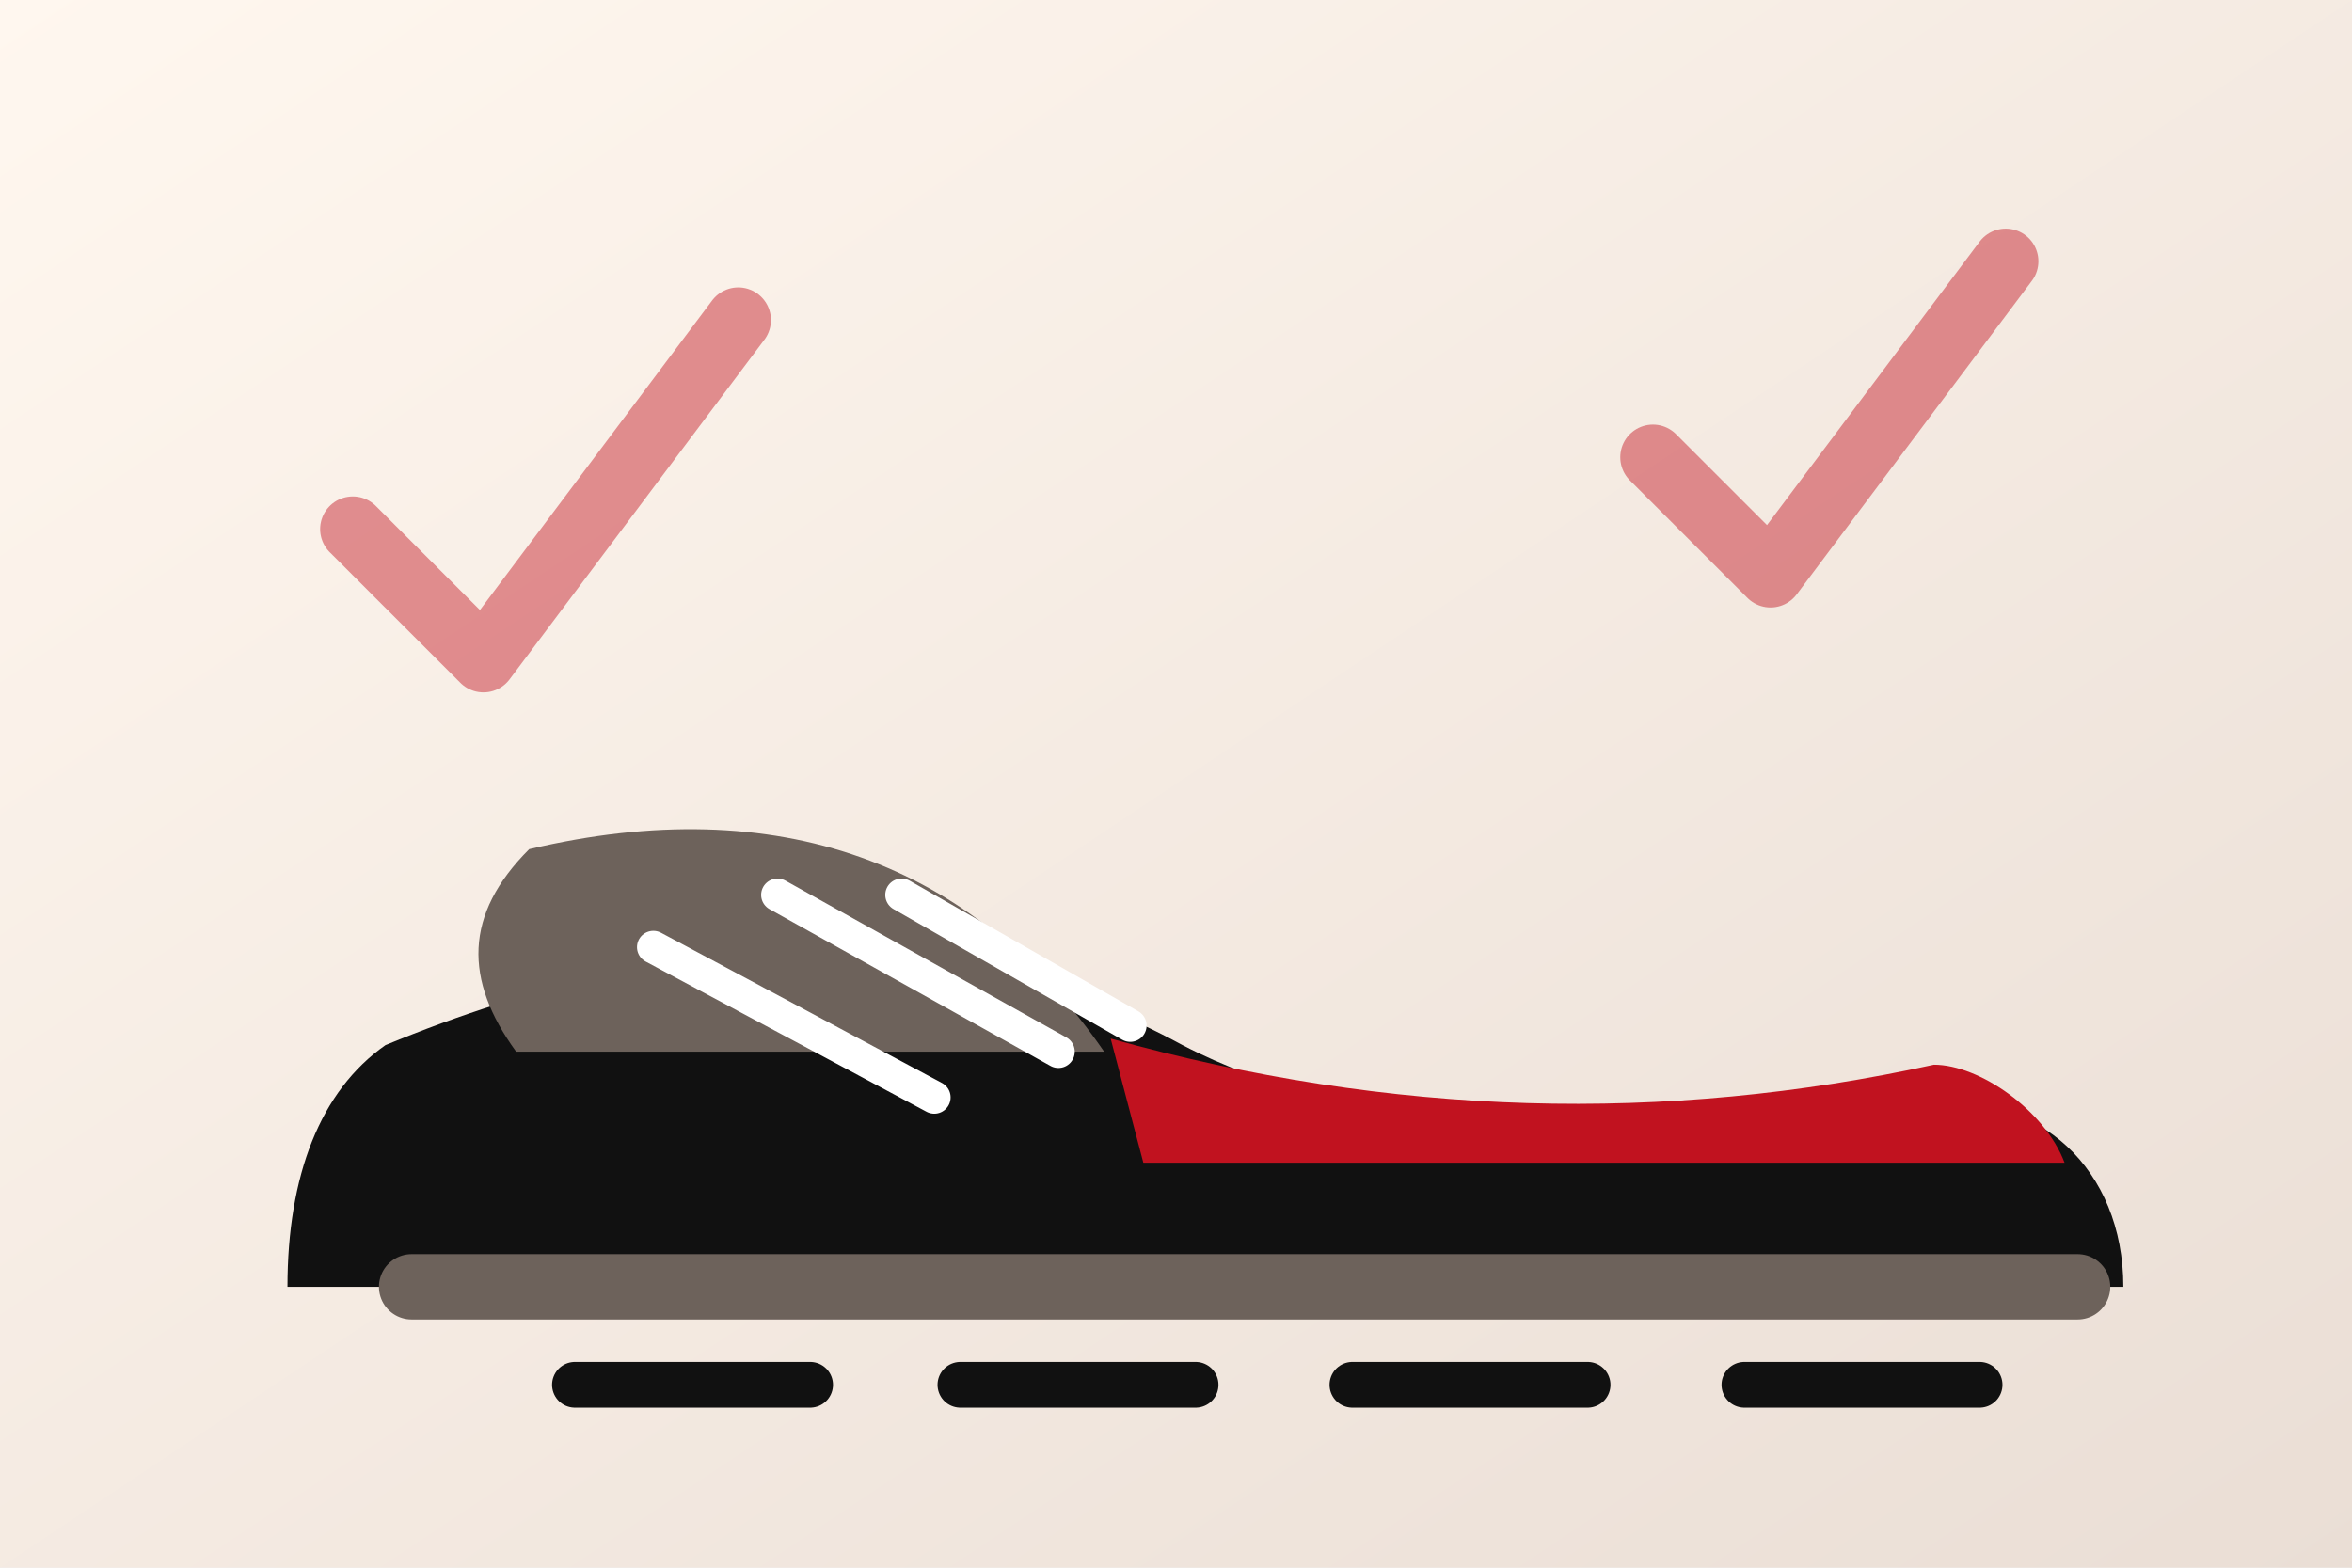
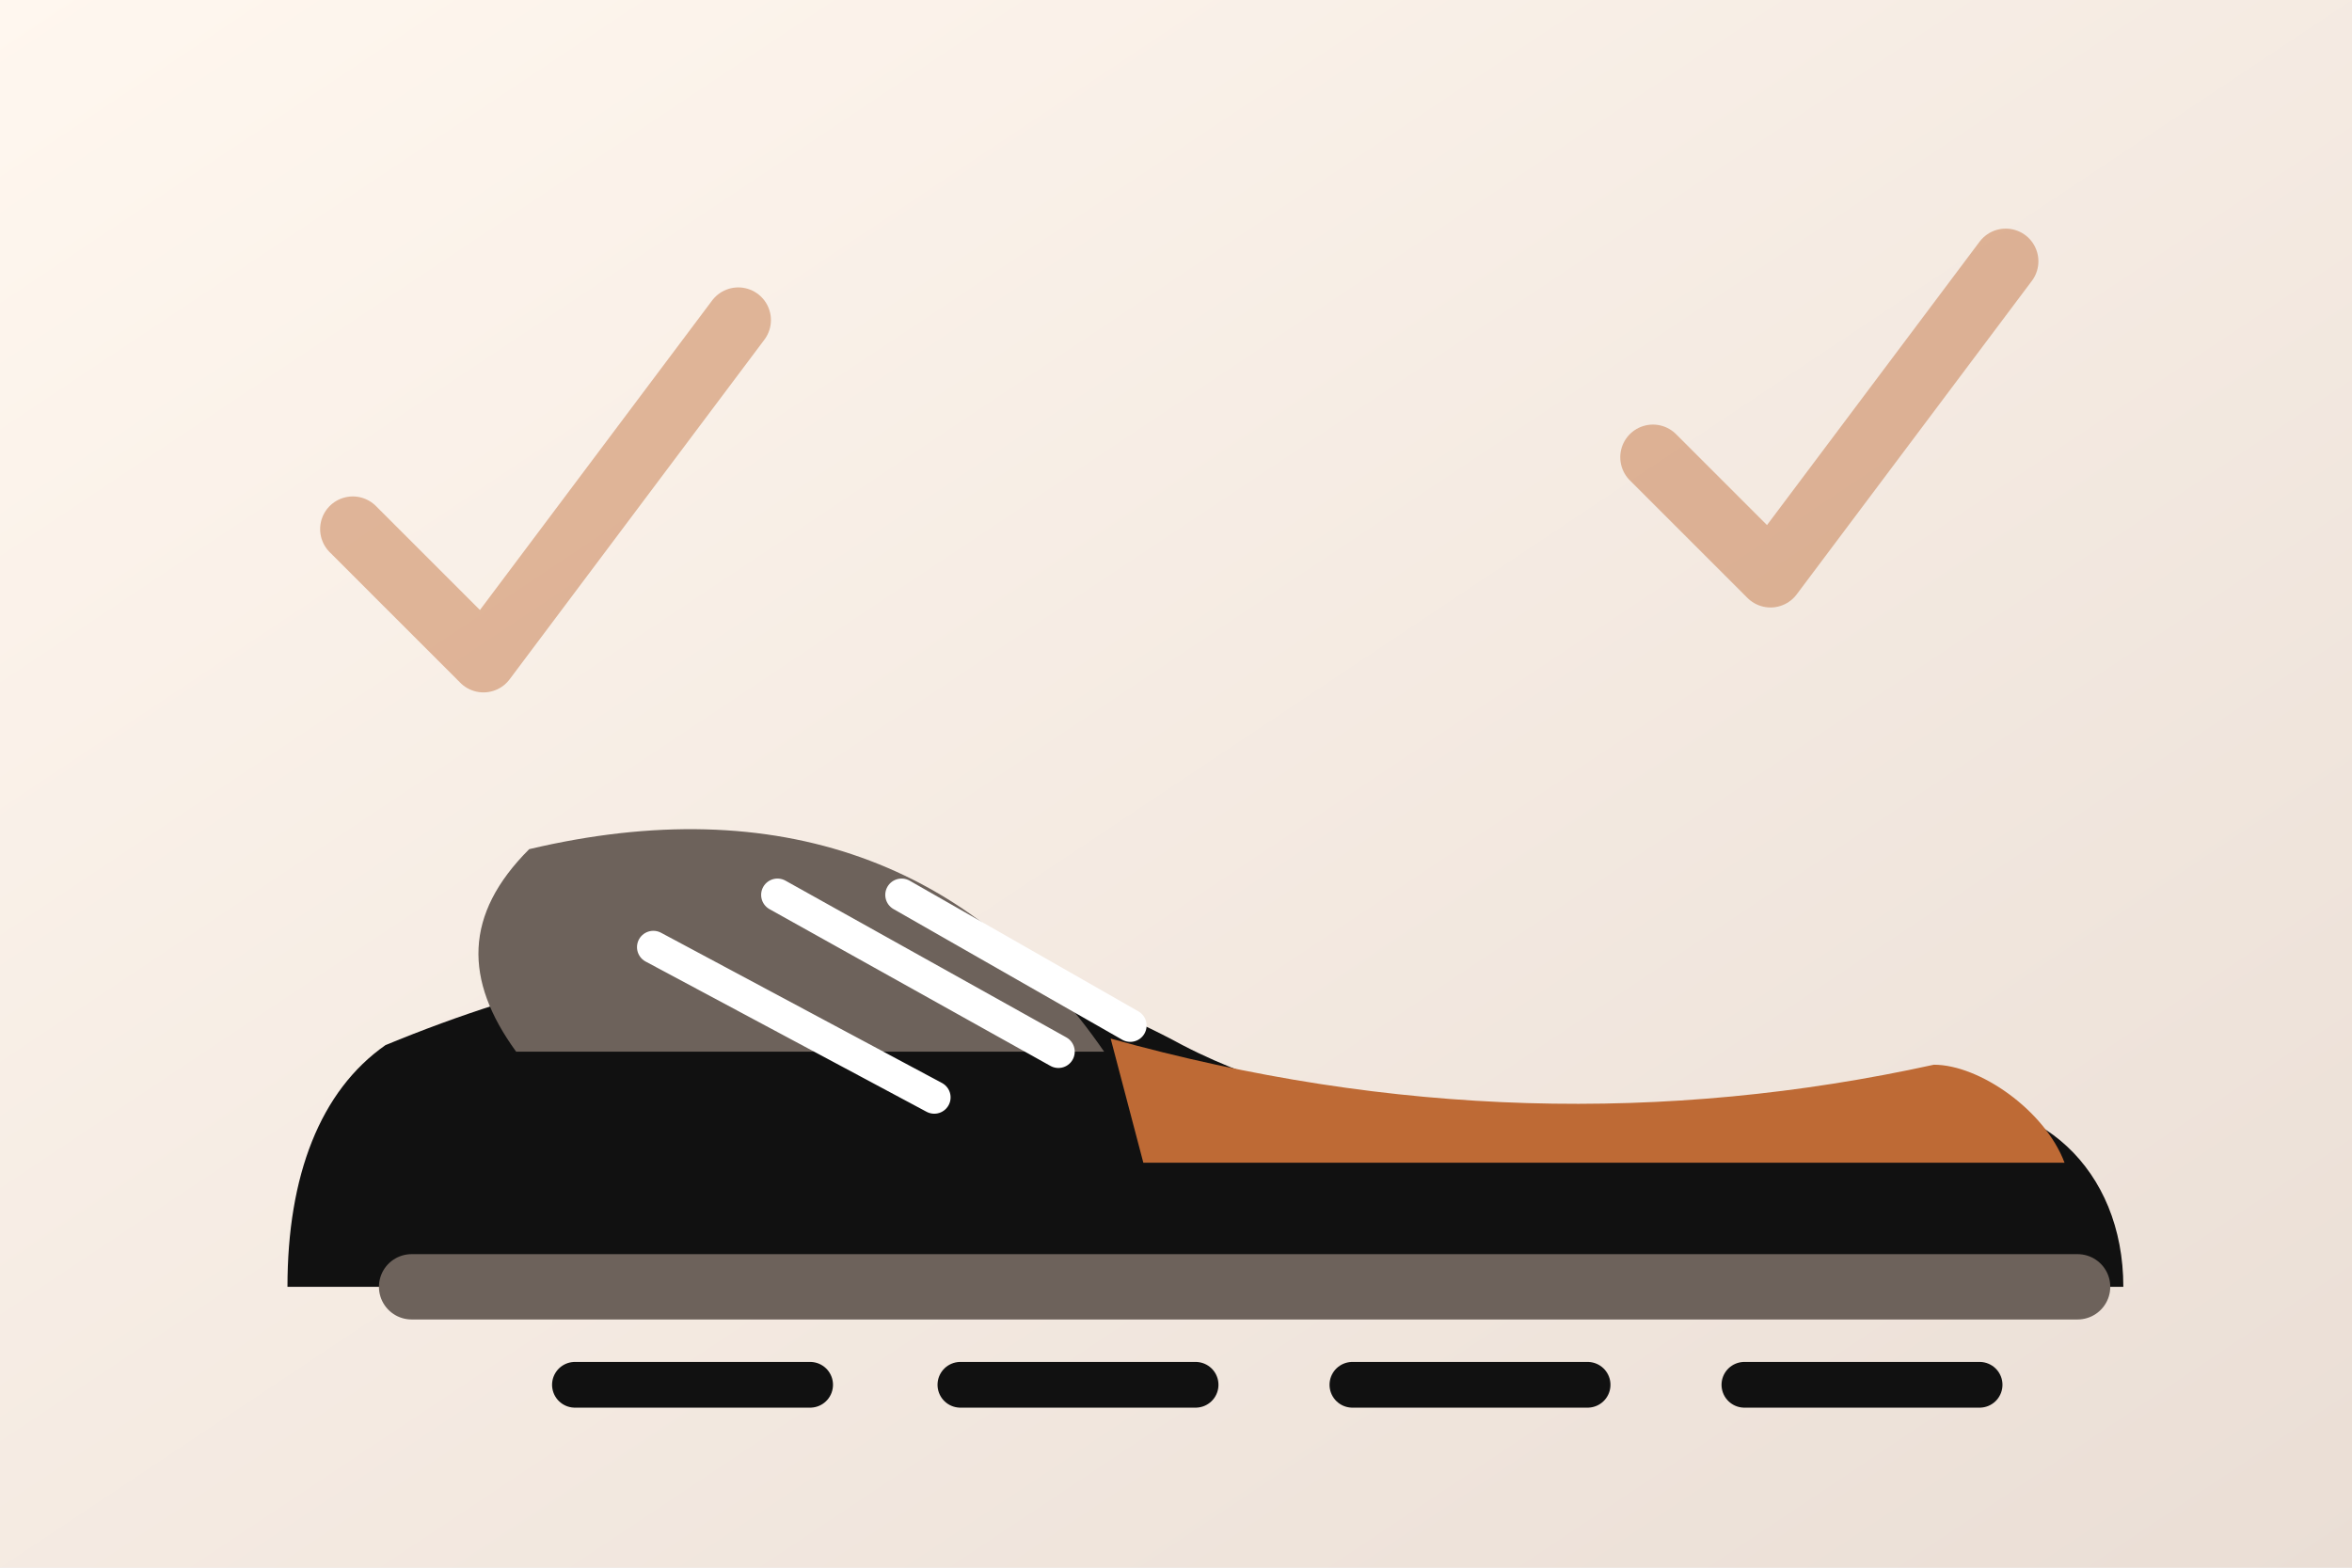
<svg xmlns="http://www.w3.org/2000/svg" viewBox="0 0 360 240" role="img" aria-labelledby="title desc">
  <defs>
    <linearGradient id="bg" x1="0" x2="1" y1="0" y2="1">
      <stop offset="0" stop-color="#fff7ef" />
      <stop offset="1" stop-color="#eaded5" />
    </linearGradient>
  </defs>
  <rect width="360" height="240" fill="url(#bg)" />
  <path d="M59 160c46-19 87-19 122 0 25 13 63 16 114 9 17-2 30 10 30 28H44c0-17 5-30 15-37z" fill="#111" />
  <path d="M81 130c38-9 68 2 88 31h-90c-8-11-8-21 2-31z" fill="#6d625b" />
-   <path d="M170 159c43 12 85 13 126 4 7 0 17 7 20 15H175z" fill="#c1121f" />
+   <path d="M170 159c43 12 85 13 126 4 7 0 17 7 20 15H175z" fill="#BE6A35" />
  <path d="M63 197h255" stroke="#6d625b" stroke-width="10" stroke-linecap="round" />
  <path d="M100 145l43 23M119 137l43 24M138 137l35 20" stroke="#fff" stroke-width="5" stroke-linecap="round" />
  <path d="M88 212h36M147 212h36M207 212h36M267 212h36" stroke="#111" stroke-width="7" stroke-linecap="round" />
-   <path d="M54 81l20 20 39-52M253 70l18 18 36-48" fill="none" stroke="#c1121f" stroke-width="10" stroke-linecap="round" stroke-linejoin="round" opacity=".45" />
+   <path d="M54 81l20 20 39-52M253 70l18 18 36-48" fill="none" stroke="#BE6A35" stroke-width="10" stroke-linecap="round" stroke-linejoin="round" opacity=".45" />
</svg>
